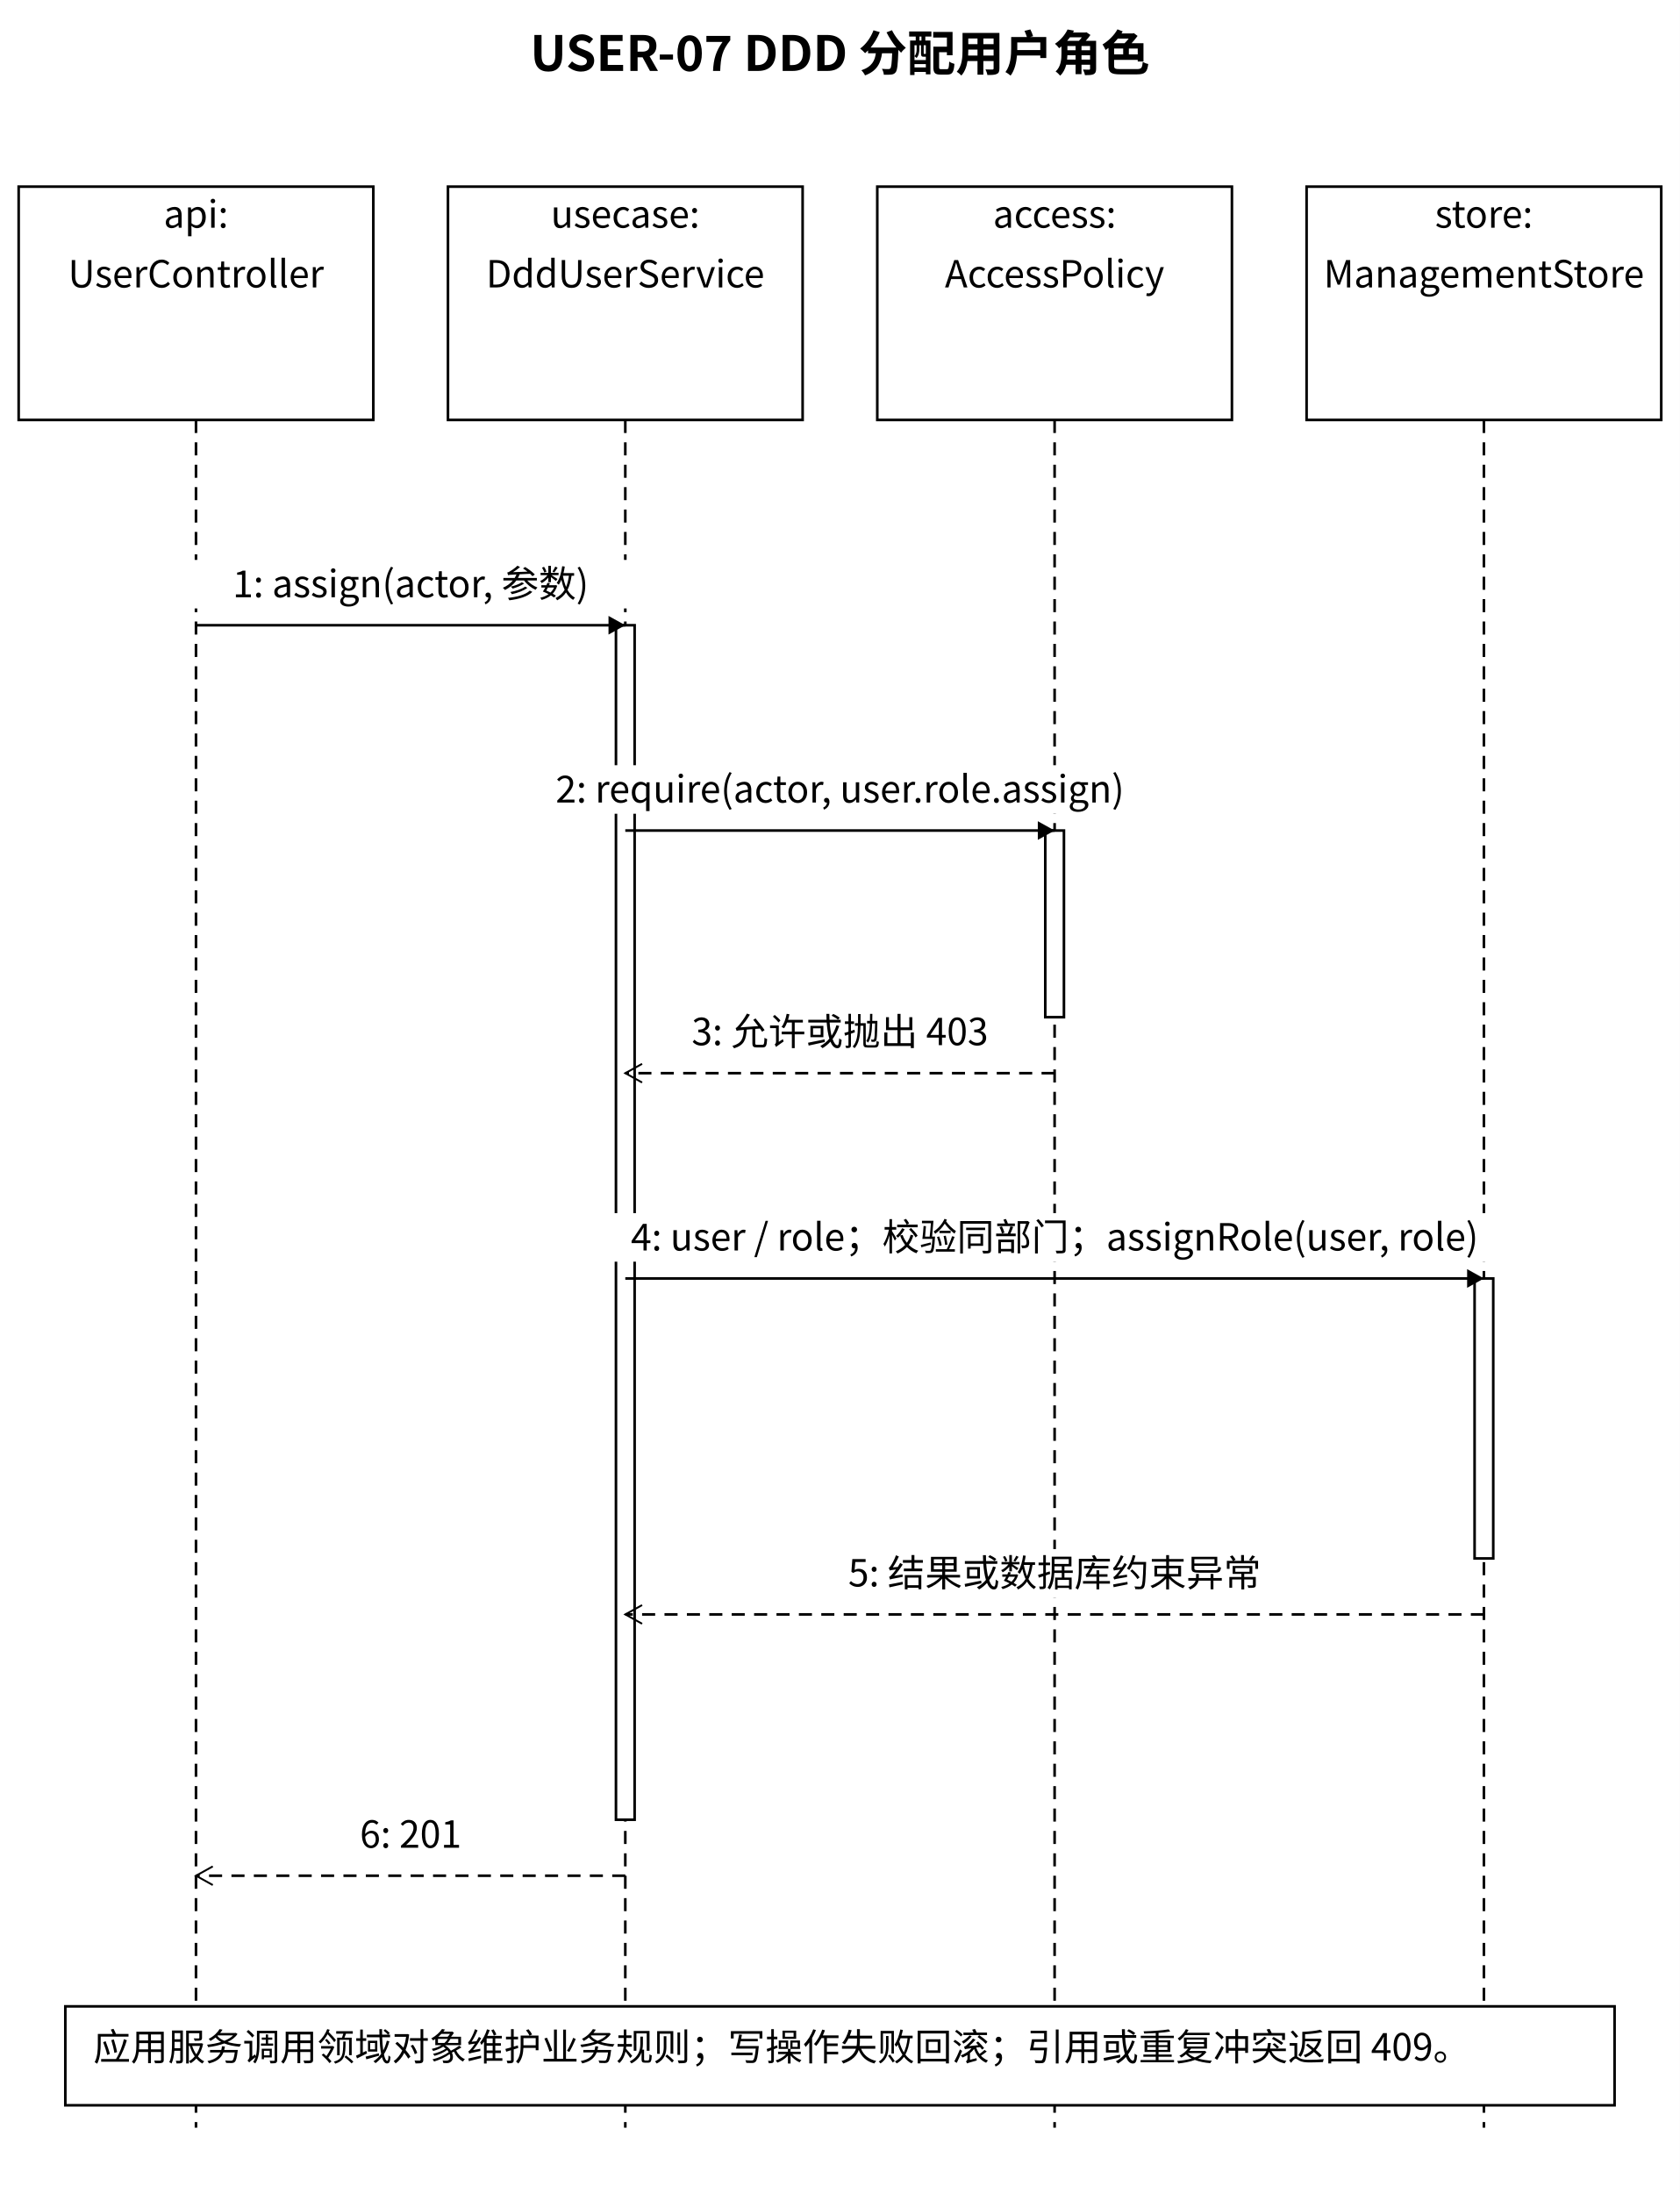
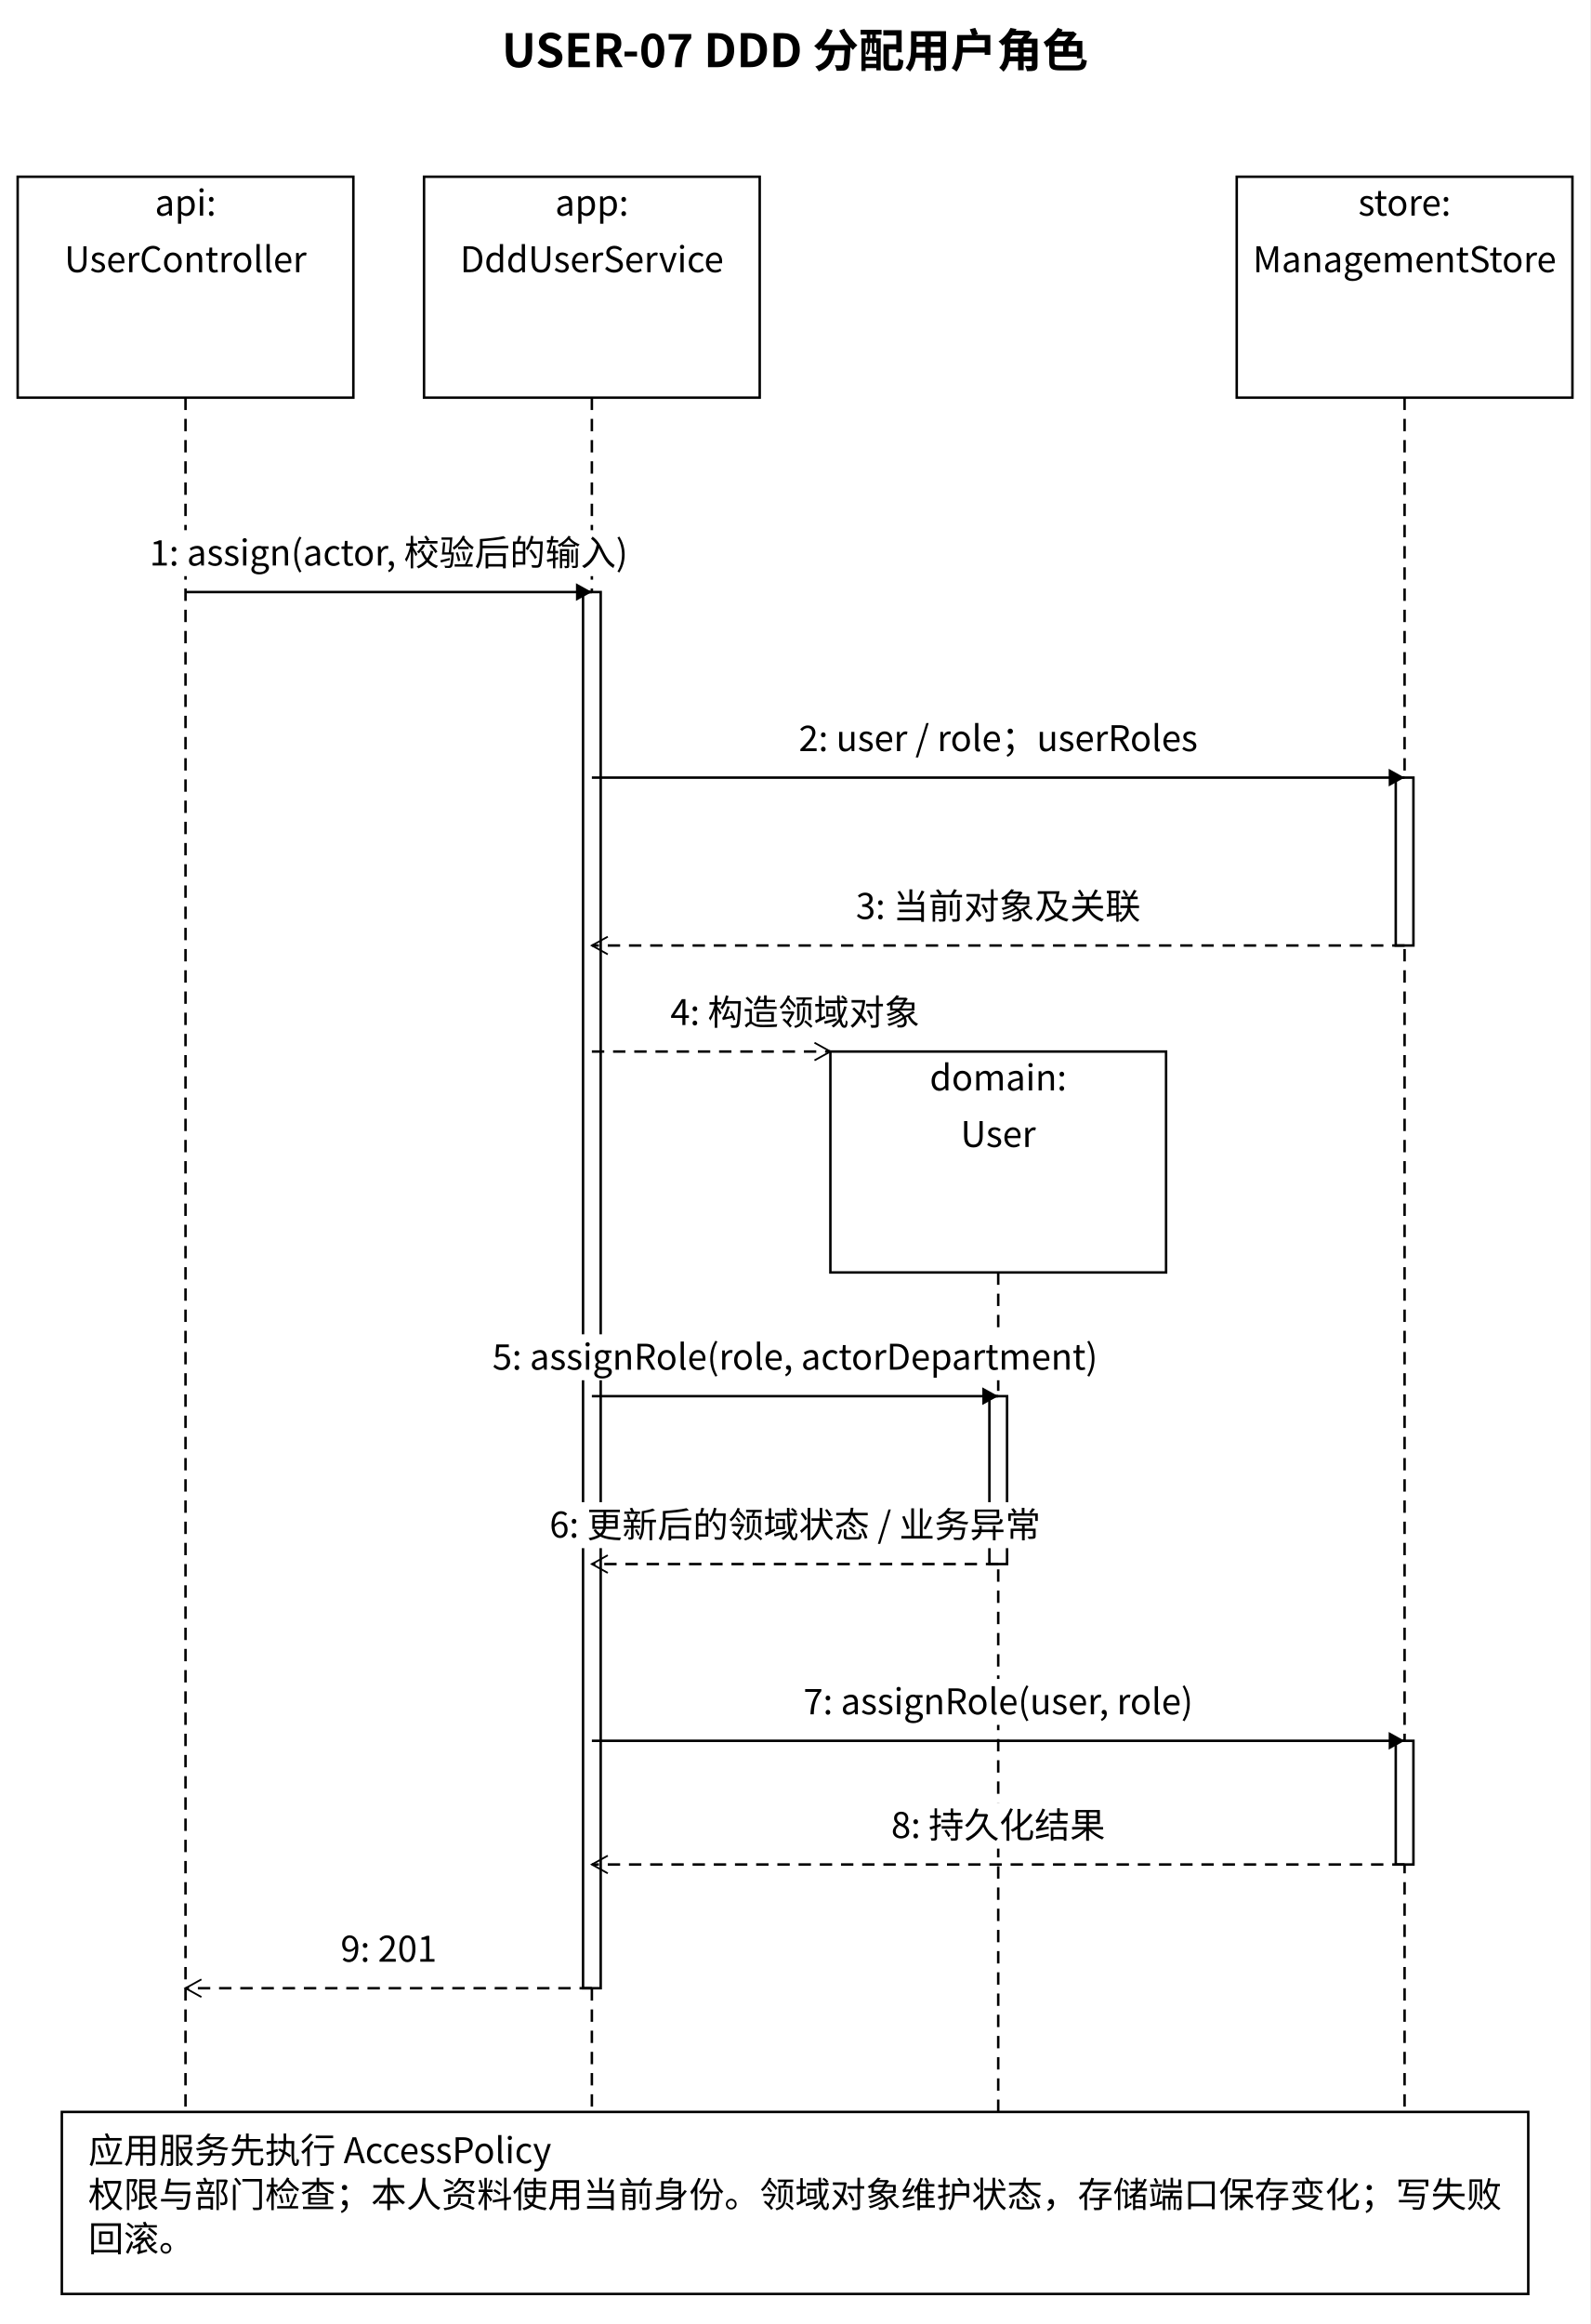
- <svg xmlns="http://www.w3.org/2000/svg" width="900" height="1175" viewBox="0 0 900 1175">
+ <svg xmlns="http://www.w3.org/2000/svg" width="900" height="1315" viewBox="0 0 900 1315">
  <style>text{font-family:'PingFang SC','Microsoft YaHei','Noto Sans CJK SC',system-ui,sans-serif;fill:black}</style>
  <defs>
    <marker id="open" markerWidth="12" markerHeight="12" refX="10" refY="6" orient="auto" markerUnits="userSpaceOnUse">
      <path d="M1,1 L10,6 L1,11" fill="none" stroke="black" />
    </marker>
    <marker id="filled" markerWidth="12" markerHeight="12" refX="10" refY="6" orient="auto" markerUnits="userSpaceOnUse">
      <path d="M1,1 L10,6 L1,11 Z" fill="black" />
    </marker>
    <marker id="triangle" markerWidth="16" markerHeight="16" refX="14" refY="8" orient="auto" markerUnits="userSpaceOnUse">
      <path d="M1,1 L14,8 L1,15 Z" fill="white" stroke="black" />
    </marker>
  </defs>
  <rect width="100%" height="100%" fill="white" />
  <text x="450.0" y="38" font-size="26" text-anchor="middle" font-weight="600">USER-07 DDD 分配用户角色</text>
  <rect x="10" y="100" width="190" height="125" rx="0" fill="white" stroke="black" stroke-width="1.4" />
  <text x="105" y="122" font-size="20" text-anchor="middle" font-weight="400">api:</text>
  <text x="105" y="154" font-size="20" text-anchor="middle" font-weight="400">UserController</text>
-   <path d="M 105,225 L 105,1140" fill="none" stroke="black" stroke-width="1.4" stroke-dasharray="7 5" />
+   <path d="M 105,225 L 105,1280" fill="none" stroke="black" stroke-width="1.4" stroke-dasharray="7 5" />
  <rect x="240" y="100" width="190" height="125" rx="0" fill="white" stroke="black" stroke-width="1.4" />
-   <text x="335" y="122" font-size="20" text-anchor="middle" font-weight="400">usecase:</text>
+   <text x="335" y="122" font-size="20" text-anchor="middle" font-weight="400">app:</text>
  <text x="335" y="154" font-size="20" text-anchor="middle" font-weight="400">DddUserService</text>
-   <path d="M 335,225 L 335,1140" fill="none" stroke="black" stroke-width="1.4" stroke-dasharray="7 5" />
-   <rect x="470" y="100" width="190" height="125" rx="0" fill="white" stroke="black" stroke-width="1.4" />
-   <text x="565" y="122" font-size="20" text-anchor="middle" font-weight="400">access:</text>
-   <text x="565" y="154" font-size="20" text-anchor="middle" font-weight="400">AccessPolicy</text>
-   <path d="M 565,225 L 565,1140" fill="none" stroke="black" stroke-width="1.4" stroke-dasharray="7 5" />
+   <path d="M 335,225 L 335,1280" fill="none" stroke="black" stroke-width="1.4" stroke-dasharray="7 5" />
+   <rect x="470" y="595" width="190" height="125" rx="0" fill="white" stroke="black" stroke-width="1.4" />
+   <text x="565" y="617" font-size="20" text-anchor="middle" font-weight="400">domain:</text>
+   <text x="565" y="649" font-size="20" text-anchor="middle" font-weight="400">User</text>
+   <path d="M 565,720 L 565,1280" fill="none" stroke="black" stroke-width="1.4" stroke-dasharray="7 5" />
  <rect x="700" y="100" width="190" height="125" rx="0" fill="white" stroke="black" stroke-width="1.4" />
  <text x="795" y="122" font-size="20" text-anchor="middle" font-weight="400">store:</text>
  <text x="795" y="154" font-size="20" text-anchor="middle" font-weight="400">ManagementStore</text>
-   <path d="M 795,225 L 795,1140" fill="none" stroke="black" stroke-width="1.4" stroke-dasharray="7 5" />
-   <rect x="330" y="335" width="10" height="640" rx="0" fill="white" stroke="black" stroke-width="1.4" />
+   <path d="M 795,225 L 795,1280" fill="none" stroke="black" stroke-width="1.4" stroke-dasharray="7 5" />
+   <rect x="330" y="335" width="10" height="790" rx="0" fill="white" stroke="black" stroke-width="1.4" />
  <path d="M 105,335 L 335,335" fill="none" stroke="black" stroke-width="1.4" marker-end="url(#filled)" />
-   <rect x="92.4" y="300" width="255.2" height="26" fill="white" />
-   <text x="220.0" y="320" font-size="20" text-anchor="middle" font-weight="400">1: assign(actor, 参数)</text>
-   <rect x="560" y="445" width="10" height="100" rx="0" fill="white" stroke="black" stroke-width="1.4" />
-   <path d="M 335,445 L 565,445" fill="none" stroke="black" stroke-width="1.4" marker-end="url(#filled)" />
-   <rect x="245.5" y="410" width="409" height="26" fill="white" />
-   <text x="450.0" y="430" font-size="20" text-anchor="middle" font-weight="400">2: require(actor, user.role.assign)</text>
-   <path d="M 565,575 L 335,575" fill="none" stroke="black" stroke-width="1.4" stroke-dasharray="7 5" marker-end="url(#open)" />
-   <rect x="355.1" y="540" width="189.8" height="26" fill="white" />
-   <text x="450.0" y="560" font-size="20" text-anchor="middle" font-weight="400">3: 允许或抛出 403</text>
-   <rect x="790" y="685" width="10" height="150" rx="0" fill="white" stroke="black" stroke-width="1.4" />
-   <path d="M 335,685 L 795,685" fill="none" stroke="black" stroke-width="1.4" marker-end="url(#filled)" />
-   <rect x="284.8" y="650" width="560.4" height="26" fill="white" />
-   <text x="565.0" y="670" font-size="20" text-anchor="middle" font-weight="400">4: user / role；校验同部门；assignRole(user, role)</text>
-   <path d="M 795,865 L 335,865" fill="none" stroke="black" stroke-width="1.4" stroke-dasharray="7 5" marker-end="url(#open)" />
-   <rect x="442.9" y="830" width="244.2" height="26" fill="white" />
-   <text x="565.0" y="850" font-size="20" text-anchor="middle" font-weight="400">5: 结果或数据库约束异常</text>
-   <path d="M 335,1005 L 105,1005" fill="none" stroke="black" stroke-width="1.4" stroke-dasharray="7 5" marker-end="url(#open)" />
-   <rect x="180.8" y="970" width="78.4" height="26" fill="white" />
-   <text x="220.0" y="990" font-size="20" text-anchor="middle" font-weight="400">6: 201</text>
-   <rect x="35" y="1075" width="830" height="53" rx="0" fill="white" stroke="black" stroke-width="1.4" />
-   <text x="50" y="1104" font-size="20" text-anchor="start" font-weight="400">应用服务调用领域对象维护业务规则；写操作失败回滚；引用或重复冲突返回 409。</text>
+   <rect x="52.4" y="300" width="335.2" height="26" fill="white" />
+   <text x="220.0" y="320" font-size="20" text-anchor="middle" font-weight="400">1: assign(actor, 校验后的输入)</text>
+   <rect x="790" y="440" width="10" height="95" rx="0" fill="white" stroke="black" stroke-width="1.4" />
+   <path d="M 335,440 L 795,440" fill="none" stroke="black" stroke-width="1.4" marker-end="url(#filled)" />
+   <rect x="418.9" y="405" width="292.2" height="26" fill="white" />
+   <text x="565.0" y="425" font-size="20" text-anchor="middle" font-weight="400">2: user / role；userRoles</text>
+   <path d="M 795,535 L 335,535" fill="none" stroke="black" stroke-width="1.4" stroke-dasharray="7 5" marker-end="url(#open)" />
+   <rect x="472.9" y="500" width="184.2" height="26" fill="white" />
+   <text x="565.0" y="520" font-size="20" text-anchor="middle" font-weight="400">3: 当前对象及关联</text>
+   <path d="M 335,595 L 470,595" fill="none" stroke="black" stroke-width="1.4" stroke-dasharray="7 5" marker-end="url(#open)" />
+   <rect x="367.9" y="560" width="164.2" height="26" fill="white" />
+   <text x="450.0" y="580" font-size="20" text-anchor="middle" font-weight="400">4: 构造领域对象</text>
+   <rect x="560" y="790" width="10" height="95" rx="0" fill="white" stroke="black" stroke-width="1.4" />
+   <path d="M 335,790 L 565,790" fill="none" stroke="black" stroke-width="1.4" marker-end="url(#filled)" />
+   <rect x="239.8" y="755" width="420.4" height="26" fill="white" />
+   <text x="450.0" y="775" font-size="20" text-anchor="middle" font-weight="400">5: assignRole(role, actorDepartment)</text>
+   <path d="M 565,885 L 335,885" fill="none" stroke="black" stroke-width="1.4" stroke-dasharray="7 5" marker-end="url(#open)" />
+   <rect x="290.8" y="850" width="318.4" height="26" fill="white" />
+   <text x="450.0" y="870" font-size="20" text-anchor="middle" font-weight="400">6: 更新后的领域状态 / 业务异常</text>
+   <rect x="790" y="985" width="10" height="70" rx="0" fill="white" stroke="black" stroke-width="1.4" />
+   <path d="M 335,985 L 795,985" fill="none" stroke="black" stroke-width="1.4" marker-end="url(#filled)" />
+   <rect x="417.5" y="950" width="295" height="26" fill="white" />
+   <text x="565.0" y="970" font-size="20" text-anchor="middle" font-weight="400">7: assignRole(user, role)</text>
+   <path d="M 795,1055 L 335,1055" fill="none" stroke="black" stroke-width="1.4" stroke-dasharray="7 5" marker-end="url(#open)" />
+   <rect x="492.9" y="1020" width="144.2" height="26" fill="white" />
+   <text x="565.0" y="1040" font-size="20" text-anchor="middle" font-weight="400">8: 持久化结果</text>
+   <path d="M 335,1125 L 105,1125" fill="none" stroke="black" stroke-width="1.4" stroke-dasharray="7 5" marker-end="url(#open)" />
+   <rect x="180.8" y="1090" width="78.4" height="26" fill="white" />
+   <text x="220.0" y="1110" font-size="20" text-anchor="middle" font-weight="400">9: 201</text>
+   <rect x="35" y="1195" width="830" height="103" rx="0" fill="white" stroke="black" stroke-width="1.4" />
+   <text x="50" y="1224" font-size="20" text-anchor="start" font-weight="400">应用服务先执行 AccessPolicy</text>
+   <text x="50" y="1249" font-size="20" text-anchor="start" font-weight="400">权限与部门检查；本人资料使用当前身份。领域对象维护状态，存储端口保存变化；写失败</text>
+   <text x="50" y="1274" font-size="20" text-anchor="start" font-weight="400">回滚。</text>
</svg>
